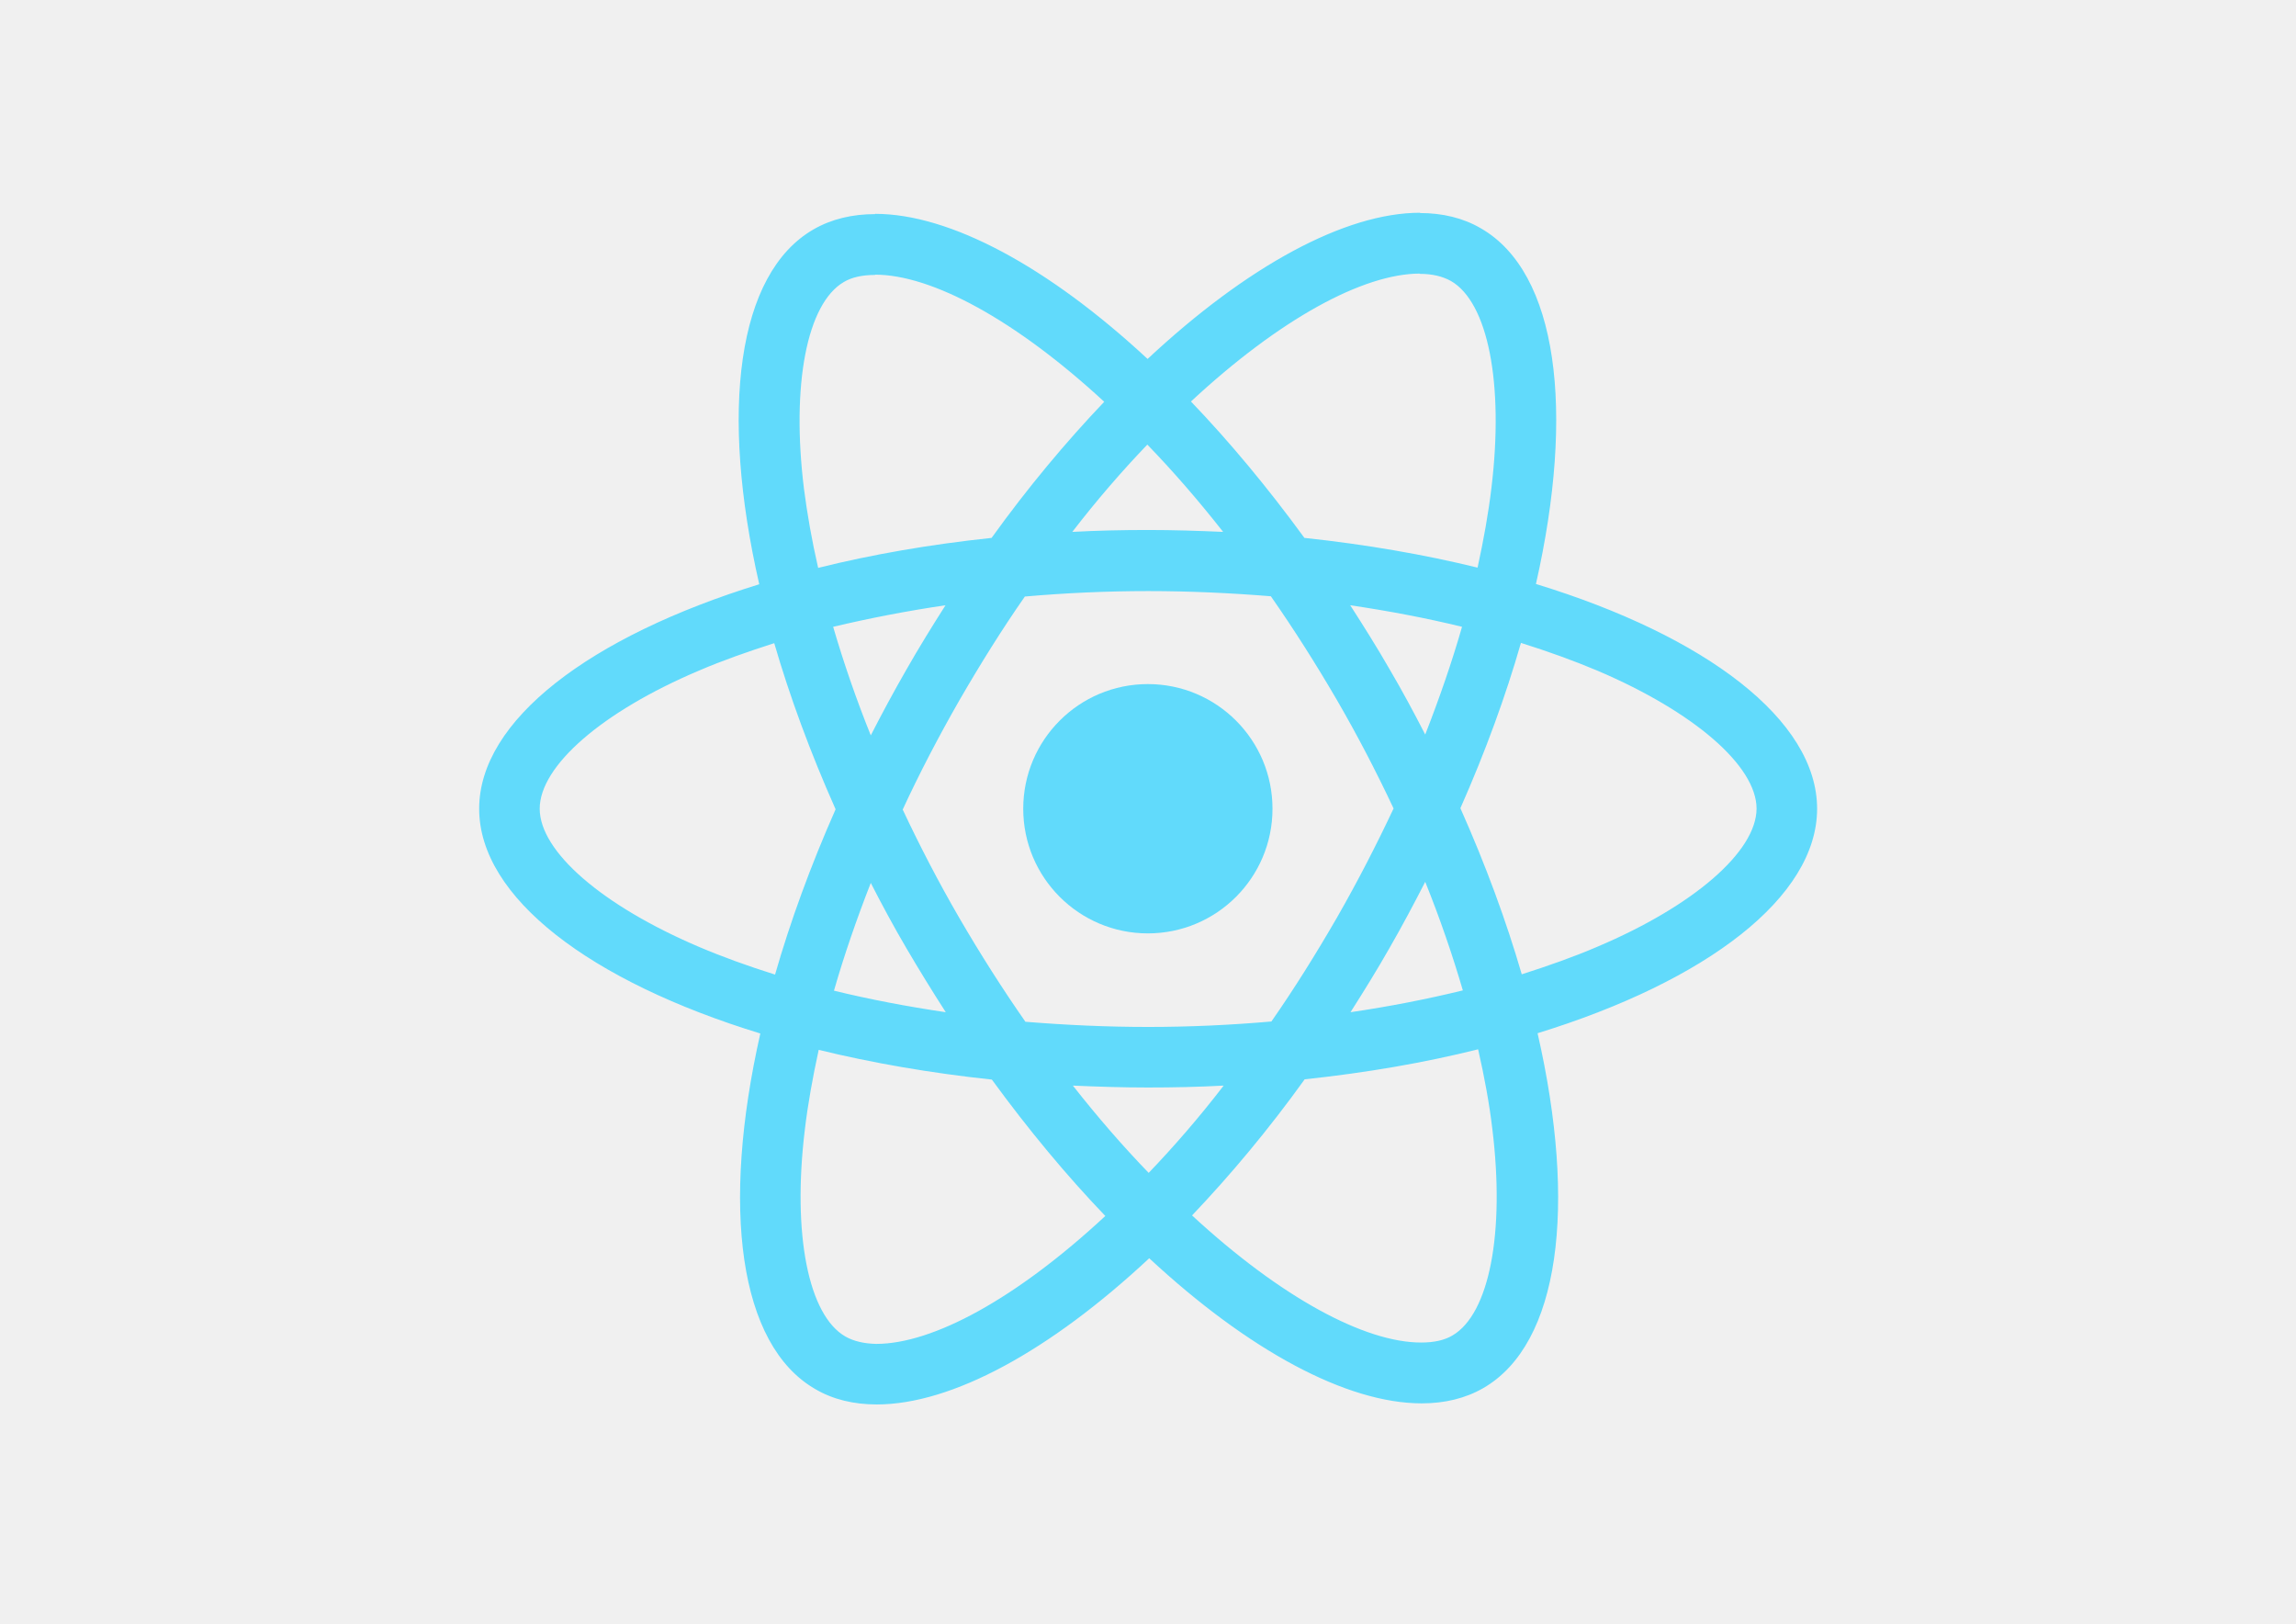
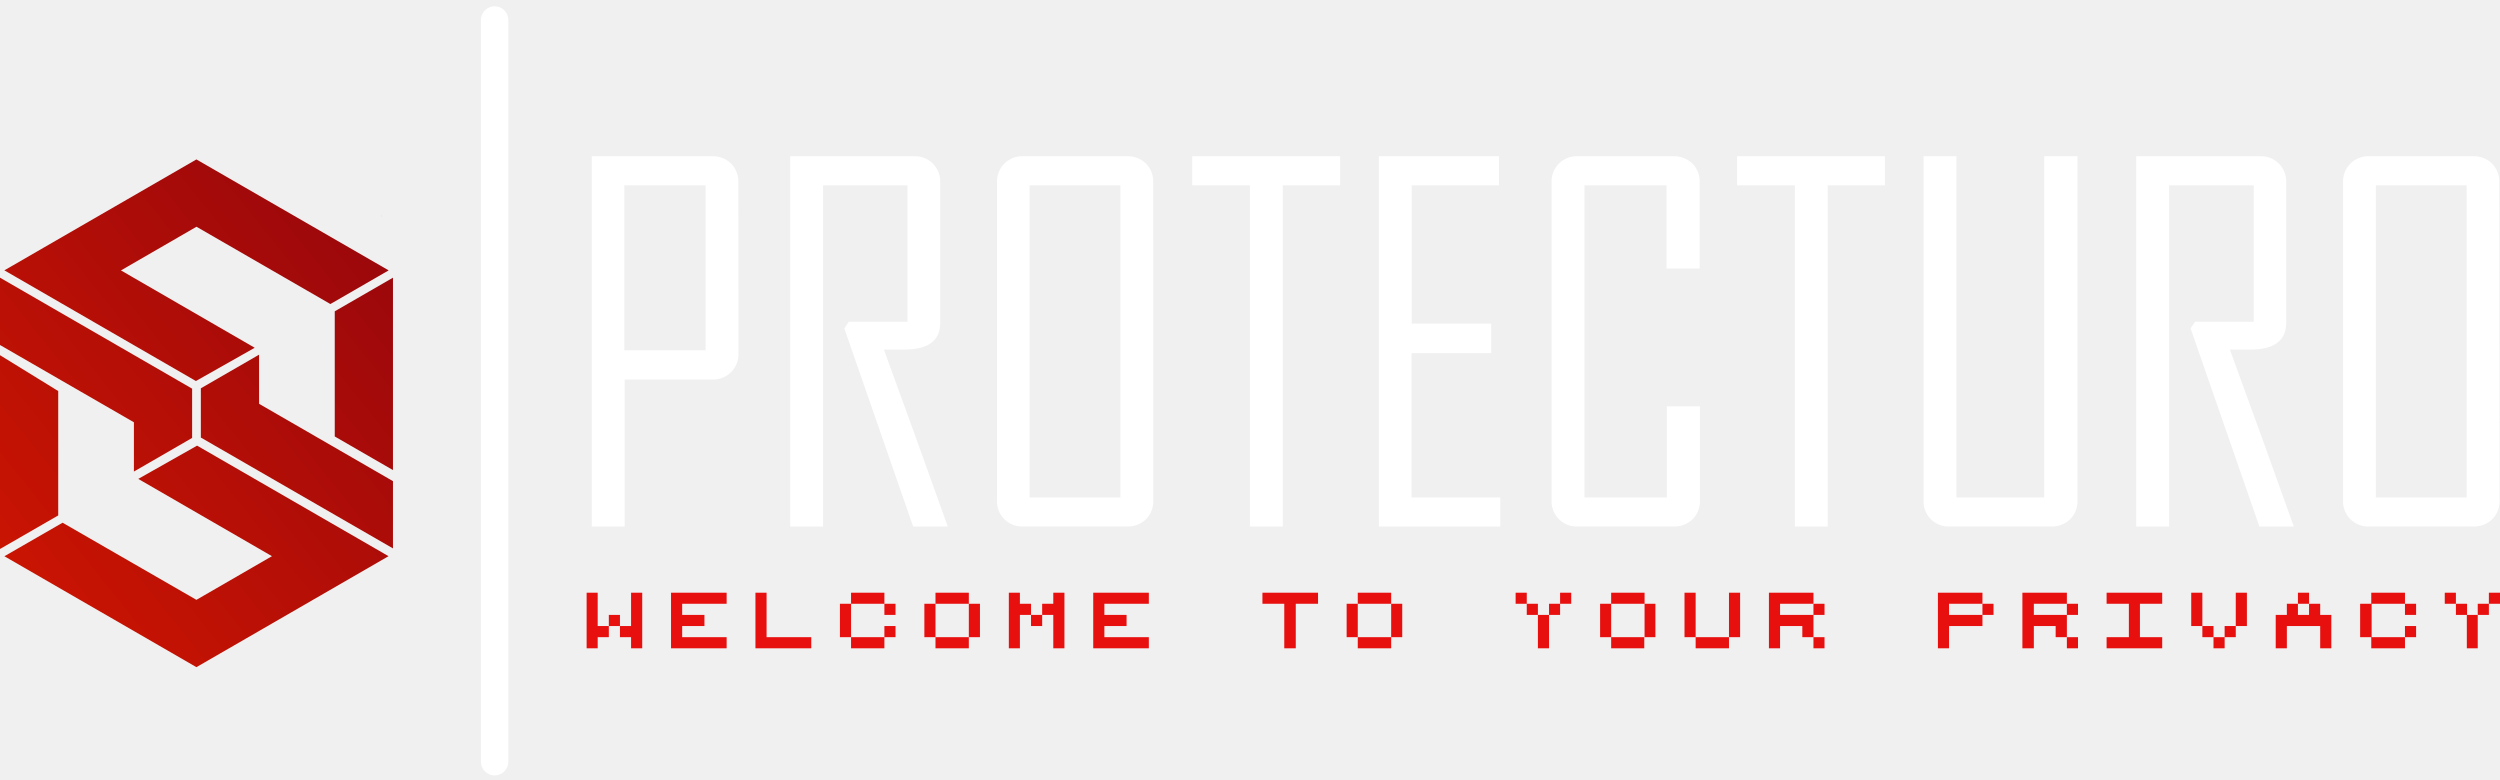
- <svg xmlns="http://www.w3.org/2000/svg" viewBox="0 0 841.9 595.3">
-   <g fill="#61DAFB">
-     <path d="M666.3 296.5c0-32.5-40.7-63.3-103.1-82.4 14.4-63.6 8-114.2-20.2-130.4-6.5-3.8-14.1-5.6-22.4-5.6v22.3c4.6 0 8.3.9 11.4 2.6 13.6 7.8 19.5 37.5 14.9 75.7-1.1 9.4-2.9 19.3-5.1 29.4-19.6-4.8-41-8.5-63.5-10.9-13.5-18.5-27.5-35.3-41.6-50 32.6-30.3 63.2-46.9 84-46.9V78c-27.5 0-63.5 19.6-99.9 53.6-36.4-33.8-72.4-53.2-99.9-53.2v22.3c20.7 0 51.4 16.5 84 46.6-14 14.7-28 31.4-41.3 49.9-22.6 2.4-44 6.1-63.6 11-2.3-10-4-19.7-5.2-29-4.7-38.2 1.1-67.9 14.6-75.8 3-1.8 6.9-2.6 11.5-2.6V78.5c-8.4 0-16 1.8-22.6 5.6-28.1 16.2-34.4 66.7-19.9 130.1-62.2 19.2-102.7 49.9-102.7 82.3 0 32.5 40.7 63.3 103.1 82.4-14.4 63.6-8 114.2 20.2 130.4 6.5 3.8 14.1 5.6 22.5 5.6 27.5 0 63.5-19.6 99.9-53.6 36.4 33.8 72.4 53.2 99.9 53.2 8.4 0 16-1.8 22.6-5.6 28.1-16.2 34.4-66.7 19.9-130.1 62-19.1 102.5-49.9 102.5-82.3zm-130.2-66.7c-3.7 12.9-8.3 26.2-13.5 39.5-4.1-8-8.4-16-13.1-24-4.6-8-9.5-15.8-14.4-23.4 14.2 2.1 27.9 4.7 41 7.9zm-45.8 106.5c-7.8 13.5-15.8 26.3-24.1 38.2-14.9 1.3-30 2-45.2 2-15.1 0-30.2-.7-45-1.9-8.3-11.9-16.4-24.6-24.2-38-7.6-13.1-14.5-26.4-20.8-39.8 6.2-13.4 13.2-26.8 20.7-39.9 7.8-13.5 15.8-26.3 24.1-38.2 14.9-1.3 30-2 45.2-2 15.1 0 30.2.7 45 1.9 8.3 11.9 16.4 24.6 24.2 38 7.6 13.1 14.5 26.4 20.8 39.8-6.3 13.4-13.2 26.8-20.7 39.9zm32.3-13c5.4 13.4 10 26.8 13.8 39.8-13.1 3.2-26.9 5.9-41.2 8 4.9-7.7 9.8-15.6 14.4-23.7 4.6-8 8.9-16.1 13-24.1zM421.2 430c-9.3-9.6-18.6-20.3-27.8-32 9 .4 18.2.7 27.5.7 9.4 0 18.7-.2 27.8-.7-9 11.7-18.3 22.4-27.5 32zm-74.4-58.9c-14.2-2.1-27.9-4.7-41-7.9 3.7-12.9 8.3-26.2 13.5-39.5 4.1 8 8.4 16 13.1 24 4.7 8 9.5 15.8 14.4 23.4zM420.7 163c9.3 9.6 18.6 20.3 27.8 32-9-.4-18.2-.7-27.5-.7-9.4 0-18.7.2-27.8.7 9-11.7 18.3-22.4 27.5-32zm-74 58.9c-4.9 7.7-9.8 15.6-14.4 23.7-4.6 8-8.9 16-13 24-5.4-13.4-10-26.8-13.8-39.8 13.1-3.1 26.9-5.8 41.2-7.9zm-90.5 125.2c-35.4-15.1-58.3-34.9-58.3-50.6 0-15.7 22.9-35.6 58.3-50.6 8.6-3.7 18-7 27.7-10.1 5.7 19.6 13.2 40 22.5 60.9-9.2 20.8-16.6 41.1-22.2 60.6-9.9-3.1-19.3-6.5-28-10.2zM310 490c-13.6-7.8-19.5-37.5-14.9-75.7 1.1-9.4 2.9-19.3 5.1-29.4 19.6 4.8 41 8.5 63.5 10.9 13.5 18.5 27.5 35.3 41.6 50-32.6 30.3-63.2 46.9-84 46.9-4.5-.1-8.3-1-11.3-2.7zm237.2-76.2c4.7 38.2-1.1 67.9-14.6 75.8-3 1.8-6.9 2.6-11.5 2.6-20.7 0-51.4-16.5-84-46.6 14-14.7 28-31.4 41.3-49.9 22.6-2.4 44-6.1 63.6-11 2.3 10.1 4.1 19.8 5.2 29.1zm38.5-66.7c-8.6 3.7-18 7-27.7 10.1-5.7-19.6-13.2-40-22.5-60.9 9.2-20.8 16.6-41.1 22.2-60.6 9.9 3.1 19.3 6.5 28.1 10.2 35.4 15.1 58.3 34.9 58.3 50.6-.1 15.7-23 35.6-58.4 50.6zM320.8 78.4z" />
-     <circle cx="420.9" cy="296.5" r="45.7" />
-     <path d="M520.5 78.1z" />
-   </g>
+ <svg xmlns="http://www.w3.org/2000/svg" width="250" height="78" viewBox="0 0 250 78" fill="none">
+   <path d="M49.463 2V76.169" stroke="white" stroke-width="2.74" stroke-linecap="round" stroke-linejoin="round" />
+   <path d="M38.191 21.561V21.685C38.191 21.685 38.191 21.685 38.191 21.743V21.692C38.191 21.692 38.14 21.466 38.191 21.561Z" fill="url(#paint0_radial_55_2173)" />
+   <path d="M73.849 35.308C73.864 35.66 73.806 36.011 73.678 36.339C73.551 36.668 73.356 36.966 73.107 37.215C72.858 37.464 72.56 37.659 72.231 37.786C71.903 37.914 71.552 37.972 71.2 37.956H62.467V52.656H59.178V15.623H71.2C71.55 15.611 71.899 15.669 72.227 15.794C72.554 15.919 72.853 16.108 73.106 16.351C73.351 16.599 73.541 16.896 73.666 17.221C73.792 17.547 73.849 17.894 73.834 18.243L73.849 35.308ZM70.559 35.024V18.534H62.431V35.024H70.559Z" fill="white" />
+   <path d="M94.778 52.656H91.315L84.43 32.833L84.882 32.171H90.747V18.534H82.305V52.656H79.023V15.623H91.395C91.744 15.607 92.092 15.665 92.418 15.791C92.744 15.918 93.04 16.111 93.287 16.358C93.534 16.605 93.727 16.901 93.853 17.227C93.98 17.552 94.037 17.901 94.022 18.25V32.28C94.022 34.066 92.823 34.958 90.427 34.958C90.187 34.958 89.845 34.958 89.386 34.958C88.928 34.958 88.593 34.958 88.389 34.958C90.538 40.829 92.668 46.728 94.778 52.656Z" fill="white" />
+   <path d="M115.33 50.022C115.344 50.372 115.287 50.72 115.162 51.047C115.037 51.374 114.846 51.671 114.602 51.921C114.349 52.165 114.05 52.355 113.723 52.48C113.395 52.605 113.046 52.662 112.695 52.649H102.325C101.976 52.666 101.627 52.609 101.301 52.483C100.974 52.357 100.678 52.164 100.431 51.917C100.183 51.669 99.99 51.373 99.864 51.047C99.738 50.721 99.681 50.371 99.698 50.022V18.25C99.683 17.901 99.74 17.552 99.867 17.227C99.993 16.901 100.186 16.605 100.433 16.358C100.68 16.111 100.976 15.918 101.302 15.791C101.628 15.665 101.976 15.607 102.325 15.623H112.688C113.038 15.61 113.388 15.668 113.715 15.793C114.043 15.918 114.342 16.108 114.595 16.351C114.839 16.599 115.03 16.896 115.155 17.221C115.28 17.547 115.337 17.894 115.322 18.243L115.33 50.022ZM112.04 49.745V18.534H102.958V49.745H112.04Z" fill="white" />
+   <path d="M134.01 18.534H128.283V52.656H124.993V18.534H119.223V15.623H134.01V18.534Z" fill="white" />
+   <path d="M150.027 52.656H137.889V15.623H149.903V18.534H141.171V32.36H149.117V35.315H141.156V49.745H150.027V52.656Z" fill="white" />
+   <path d="M169.995 50.022C170.011 50.372 169.954 50.721 169.829 51.047C169.704 51.374 169.513 51.672 169.268 51.921C169.013 52.164 168.713 52.354 168.384 52.479C168.056 52.604 167.705 52.662 167.354 52.649H157.784C157.435 52.666 157.086 52.609 156.76 52.483C156.433 52.357 156.137 52.164 155.89 51.917C155.642 51.669 155.449 51.373 155.323 51.047C155.197 50.721 155.141 50.371 155.157 50.022V18.25C155.142 17.901 155.199 17.552 155.326 17.227C155.452 16.901 155.645 16.605 155.892 16.358C156.139 16.111 156.435 15.918 156.761 15.791C157.087 15.665 157.435 15.607 157.784 15.623H167.325C167.676 15.611 168.026 15.669 168.355 15.794C168.684 15.919 168.984 16.108 169.238 16.351C169.484 16.599 169.675 16.895 169.801 17.22C169.926 17.546 169.982 17.894 169.966 18.243V26.852H166.655V18.534H158.446V49.745H166.684V40.635H169.995V50.022Z" fill="white" />
+   <path d="M188.494 18.534H182.774V52.656H179.485V18.534H173.707V15.623H188.494V18.534Z" fill="white" />
+   <path d="M207.748 50.022C207.764 50.372 207.708 50.721 207.583 51.048C207.458 51.375 207.266 51.672 207.021 51.921C206.77 52.165 206.472 52.354 206.145 52.479C205.819 52.605 205.471 52.662 205.121 52.649H194.977C194.628 52.667 194.278 52.611 193.952 52.485C193.625 52.359 193.329 52.166 193.082 51.919C192.835 51.671 192.643 51.374 192.518 51.047C192.393 50.721 192.338 50.371 192.357 50.022V15.623H195.639V49.745H204.423V15.623H207.748V50.022Z" fill="white" />
+   <path d="M229.383 52.656H225.941L219.057 32.833L219.508 32.171H225.374V18.534H216.91V52.656H213.621V15.623H225.992C226.341 15.607 226.69 15.665 227.016 15.791C227.341 15.918 227.637 16.111 227.884 16.358C228.131 16.605 228.324 16.901 228.451 17.227C228.577 17.552 228.635 17.901 228.619 18.25V32.28C228.619 34.066 227.421 34.958 225.024 34.958C224.784 34.958 224.442 34.958 223.984 34.958C223.525 34.958 223.191 34.958 222.987 34.958C225.141 40.829 227.273 46.728 229.383 52.656Z" fill="white" />
+   <path d="M249.957 50.022C249.972 50.372 249.915 50.72 249.79 51.047C249.664 51.374 249.474 51.671 249.229 51.921C248.977 52.165 248.678 52.355 248.35 52.48C248.022 52.605 247.673 52.662 247.322 52.649H236.931C236.581 52.666 236.232 52.609 235.906 52.483C235.58 52.357 235.283 52.164 235.036 51.917C234.789 51.669 234.596 51.373 234.47 51.047C234.344 50.721 234.287 50.371 234.304 50.022V18.25C234.288 17.901 234.345 17.552 234.472 17.227C234.599 16.901 234.792 16.605 235.039 16.358C235.286 16.111 235.582 15.918 235.907 15.791C236.233 15.665 236.582 15.607 236.931 15.623H247.293C247.644 15.61 247.993 15.668 248.321 15.793C248.648 15.918 248.947 16.108 249.2 16.351C249.444 16.599 249.635 16.896 249.76 17.221C249.885 17.547 249.942 17.894 249.928 18.243L249.957 50.022ZM246.668 49.745V18.534H237.586V49.745H246.668Z" fill="white" />
+   <path d="M58.662 64.831V59.271H59.768V62.604H60.882V61.491H61.995V62.604H63.108V59.271H64.222V64.831H63.108V63.718H61.995V62.604H60.882V63.718H59.768V64.831H58.662Z" fill="#E80F0F" />
+   <path d="M67.103 64.831V59.271H72.663V60.377H68.217V61.491H70.444V62.604H68.217V63.718H72.663V64.831H67.103Z" fill="#E80F0F" />
+   <path d="M75.545 64.831V59.271H76.658V63.718H81.126V64.831H75.545Z" fill="#E80F0F" />
+   <path d="M85.106 64.831V63.718H83.992V60.377H85.106V59.271H88.439V60.377H89.552V61.491H88.439V60.377H85.106V63.718H88.439V62.604H89.552V63.718H88.439V64.831H85.106Z" fill="#E80F0F" />
+   <path d="M93.549 64.831V63.718H92.436V60.377H93.549V59.271H96.882V60.377H97.995V63.718H96.882V64.831H93.549ZM96.882 63.718V60.377H93.549V63.718H96.882Z" fill="#E80F0F" />
+   <path d="M100.883 64.831V59.271H101.989V60.377H103.102V61.491H104.216V60.377H105.329V59.271H106.443V64.831H105.329V61.491H104.216V62.604H103.102V61.491H101.989V64.831H100.883Z" fill="#E80F0F" />
+   <path d="M109.324 64.831V59.271H114.884V60.377H110.438V61.491H112.657V62.604H110.438V63.718H114.884V64.831H109.324Z" fill="#E80F0F" />
+   <path d="M128.427 64.831V60.377H126.244V59.271H131.804V60.377H129.577V64.831H128.427Z" fill="#E80F0F" />
+   <path d="M135.777 64.831V63.718H134.664V60.377H135.777V59.271H139.118V60.377H140.224V63.718H139.118V64.831H135.777ZM139.118 63.718V60.377H135.777V63.718H139.118Z" fill="#E80F0F" />
+   <path d="M153.789 64.831V61.491H152.676V60.377H151.562V59.271H152.676V60.377H153.789V61.491H154.903V60.377H156.009V59.271H157.122V60.377H156.009V61.491H154.903V64.831H153.789Z" fill="#E80F0F" />
+   <path d="M161.116 64.831V63.718H160.01V60.377H161.116V59.271H164.456V60.377H165.54V63.718H164.427V64.831H161.116ZM164.456 63.718V60.377H161.116V63.718H164.456Z" fill="#E80F0F" />
+   <path d="M169.565 64.831V63.718H168.451V59.271H169.565V63.718H172.898V59.271H174.011V63.718H172.898V64.831H169.565Z" fill="#E80F0F" />
+   <path d="M176.893 64.831V59.271H181.346V60.377H182.452V61.491H181.346V63.718H182.452V64.831H181.346V63.718H180.233V62.604H178.006V64.831H176.893ZM181.346 61.491V60.377H178.006V61.491H181.346Z" fill="#E80F0F" />
+   <path d="M193.791 64.831V59.271H198.245V60.377H199.351V61.491H198.245V62.604H194.904V64.831H193.791ZM198.245 61.491V60.377H194.904V61.491H198.245Z" fill="#E80F0F" />
+   <path d="M202.24 64.831V59.271H206.687V60.377H207.8V61.491H206.687V63.718H207.8V64.831H206.687V63.718H205.566V62.604H203.383V64.831H202.24ZM206.687 61.491V60.377H203.383V61.491H206.687Z" fill="#E80F0F" />
+   <path d="M210.66 64.831V63.718H212.887V60.377H210.66V59.271H216.22V60.377H213.993V63.718H216.22V64.831H210.66Z" fill="#E80F0F" />
+   <path d="M221.35 64.831V63.718H220.236V62.604H219.123V59.271H220.236V62.604H221.35V63.718H222.463V62.604H223.577V59.271H224.69V62.604H223.577V63.718H222.463V64.831H221.35Z" fill="#E80F0F" />
+   <path d="M227.572 64.831V61.491H228.686V60.377H229.792V59.271H230.905V60.377H232.019V61.491H233.132V64.831H232.019V62.604H228.686V64.831H227.572ZM230.905 61.491V60.377H229.792V61.491H230.905Z" fill="#E80F0F" />
+   <path d="M237.127 64.831V63.718H236.014V60.377H237.127V59.271H240.496V60.377H241.61V61.491H240.496V60.377H237.163V63.718H240.496V62.604H241.61V63.718H240.496V64.831H237.127Z" fill="#E80F0F" />
+   <path d="M246.682 64.831V61.491H245.59V60.377H244.477V59.271H245.59V60.377H246.703V61.491H247.773V60.377H248.887V59.271H250V60.377H248.887V61.491H247.773V64.831H246.682Z" fill="#E80F0F" />
+   <path d="M0.437 55.626L6.258 52.271L19.641 59.984L27.195 55.618L13.827 47.89L19.707 44.564L38.853 55.618L19.641 66.716L0.429 55.618L0.437 55.626ZM39.297 48.145V54.84L20.085 43.756V38.83L25.907 35.468V40.38L39.297 48.115V48.145ZM39.297 27.768V47.009L33.475 43.647V31.131L39.297 27.768ZM38.86 27.041L33.038 30.403L19.648 22.674L12.095 27.041L25.47 34.776L19.59 38.102L0.437 27.034L19.641 15.943L38.86 27.034V27.041ZM0 34.522V27.768L19.212 38.866V43.793L13.39 47.155V42.228L0 34.5V34.522ZM0 35.519L5.822 39.106V51.543L0 54.898V35.497V35.519Z" fill="url(#paint1_linear_55_2173)" />
+   <defs>
+     <radialGradient id="paint0_radial_55_2173" cx="0" cy="0" r="1" gradientUnits="userSpaceOnUse" gradientTransform="translate(2.17588 31.5308) scale(29.8437 29.8437)">
+       <stop stop-color="white" />
+       <stop offset="1" stop-color="#69CDBC" />
+     </radialGradient>
+     <linearGradient id="paint1_linear_55_2173" x1="-7.852" y1="63.354" x2="61.798" y2="7.545" gradientUnits="userSpaceOnUse">
+       <stop stop-color="#D41700" />
+       <stop offset="1" stop-color="#7F0011" />
+     </linearGradient>
+   </defs>
</svg>
